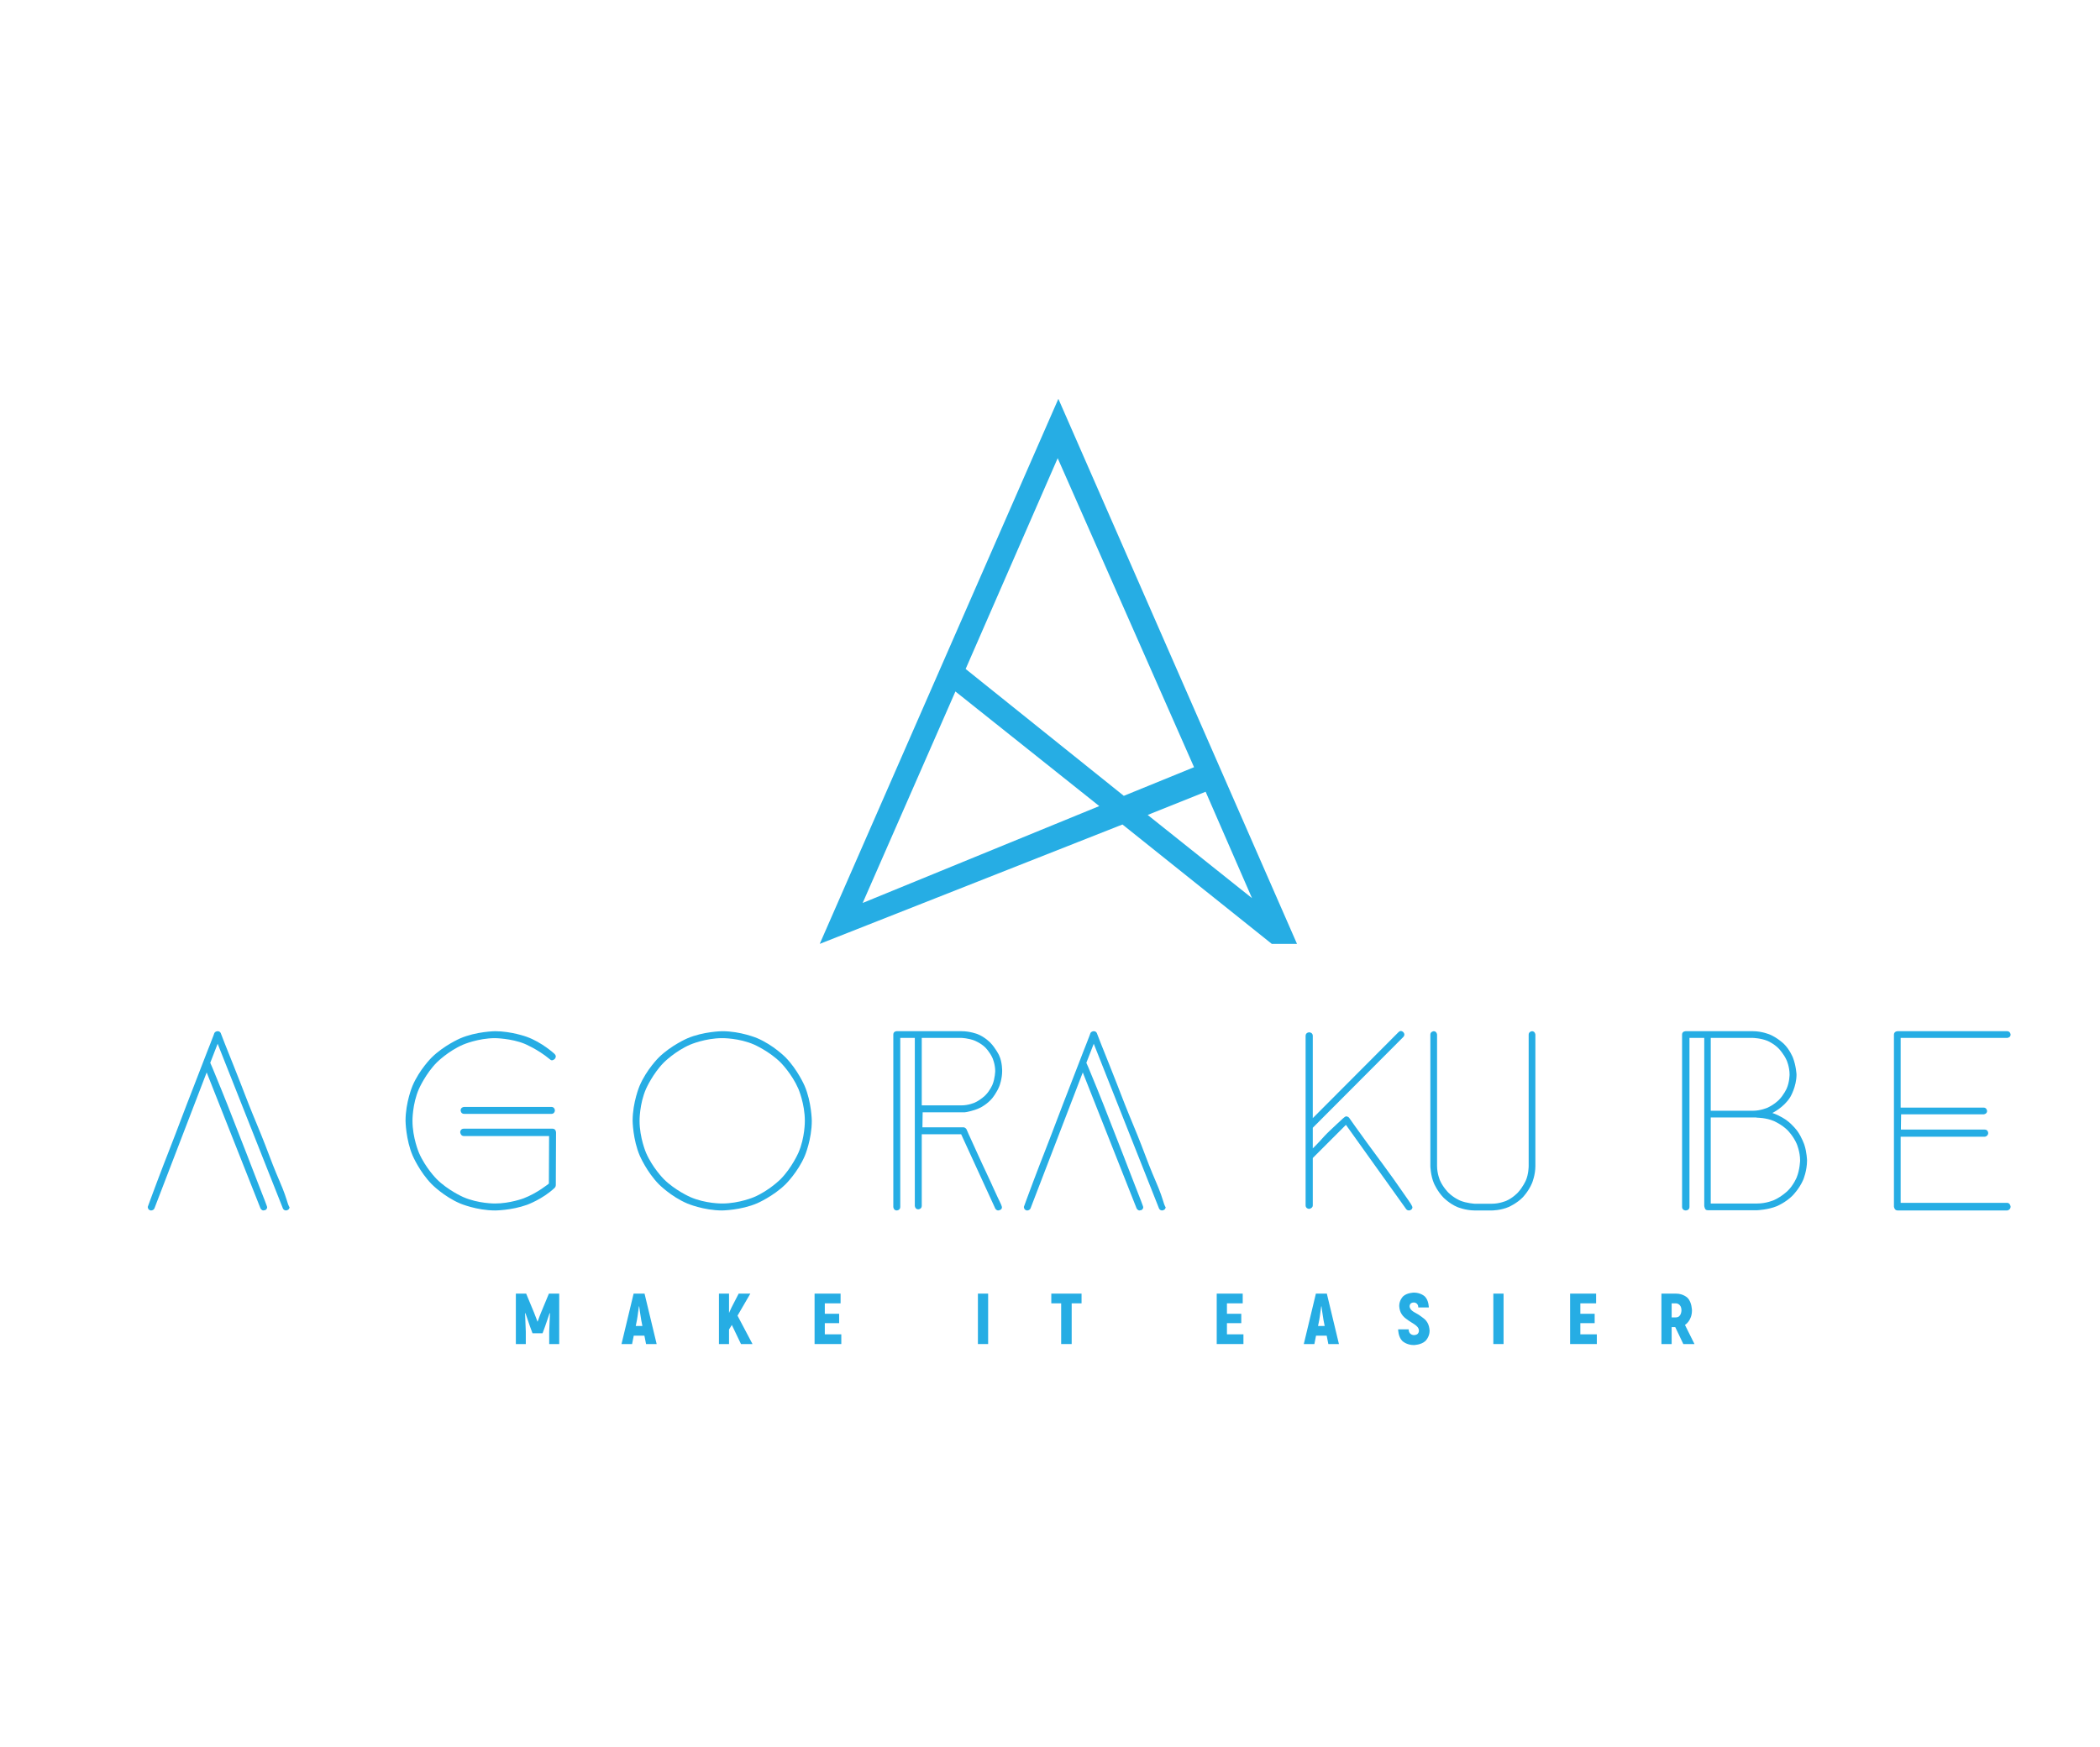
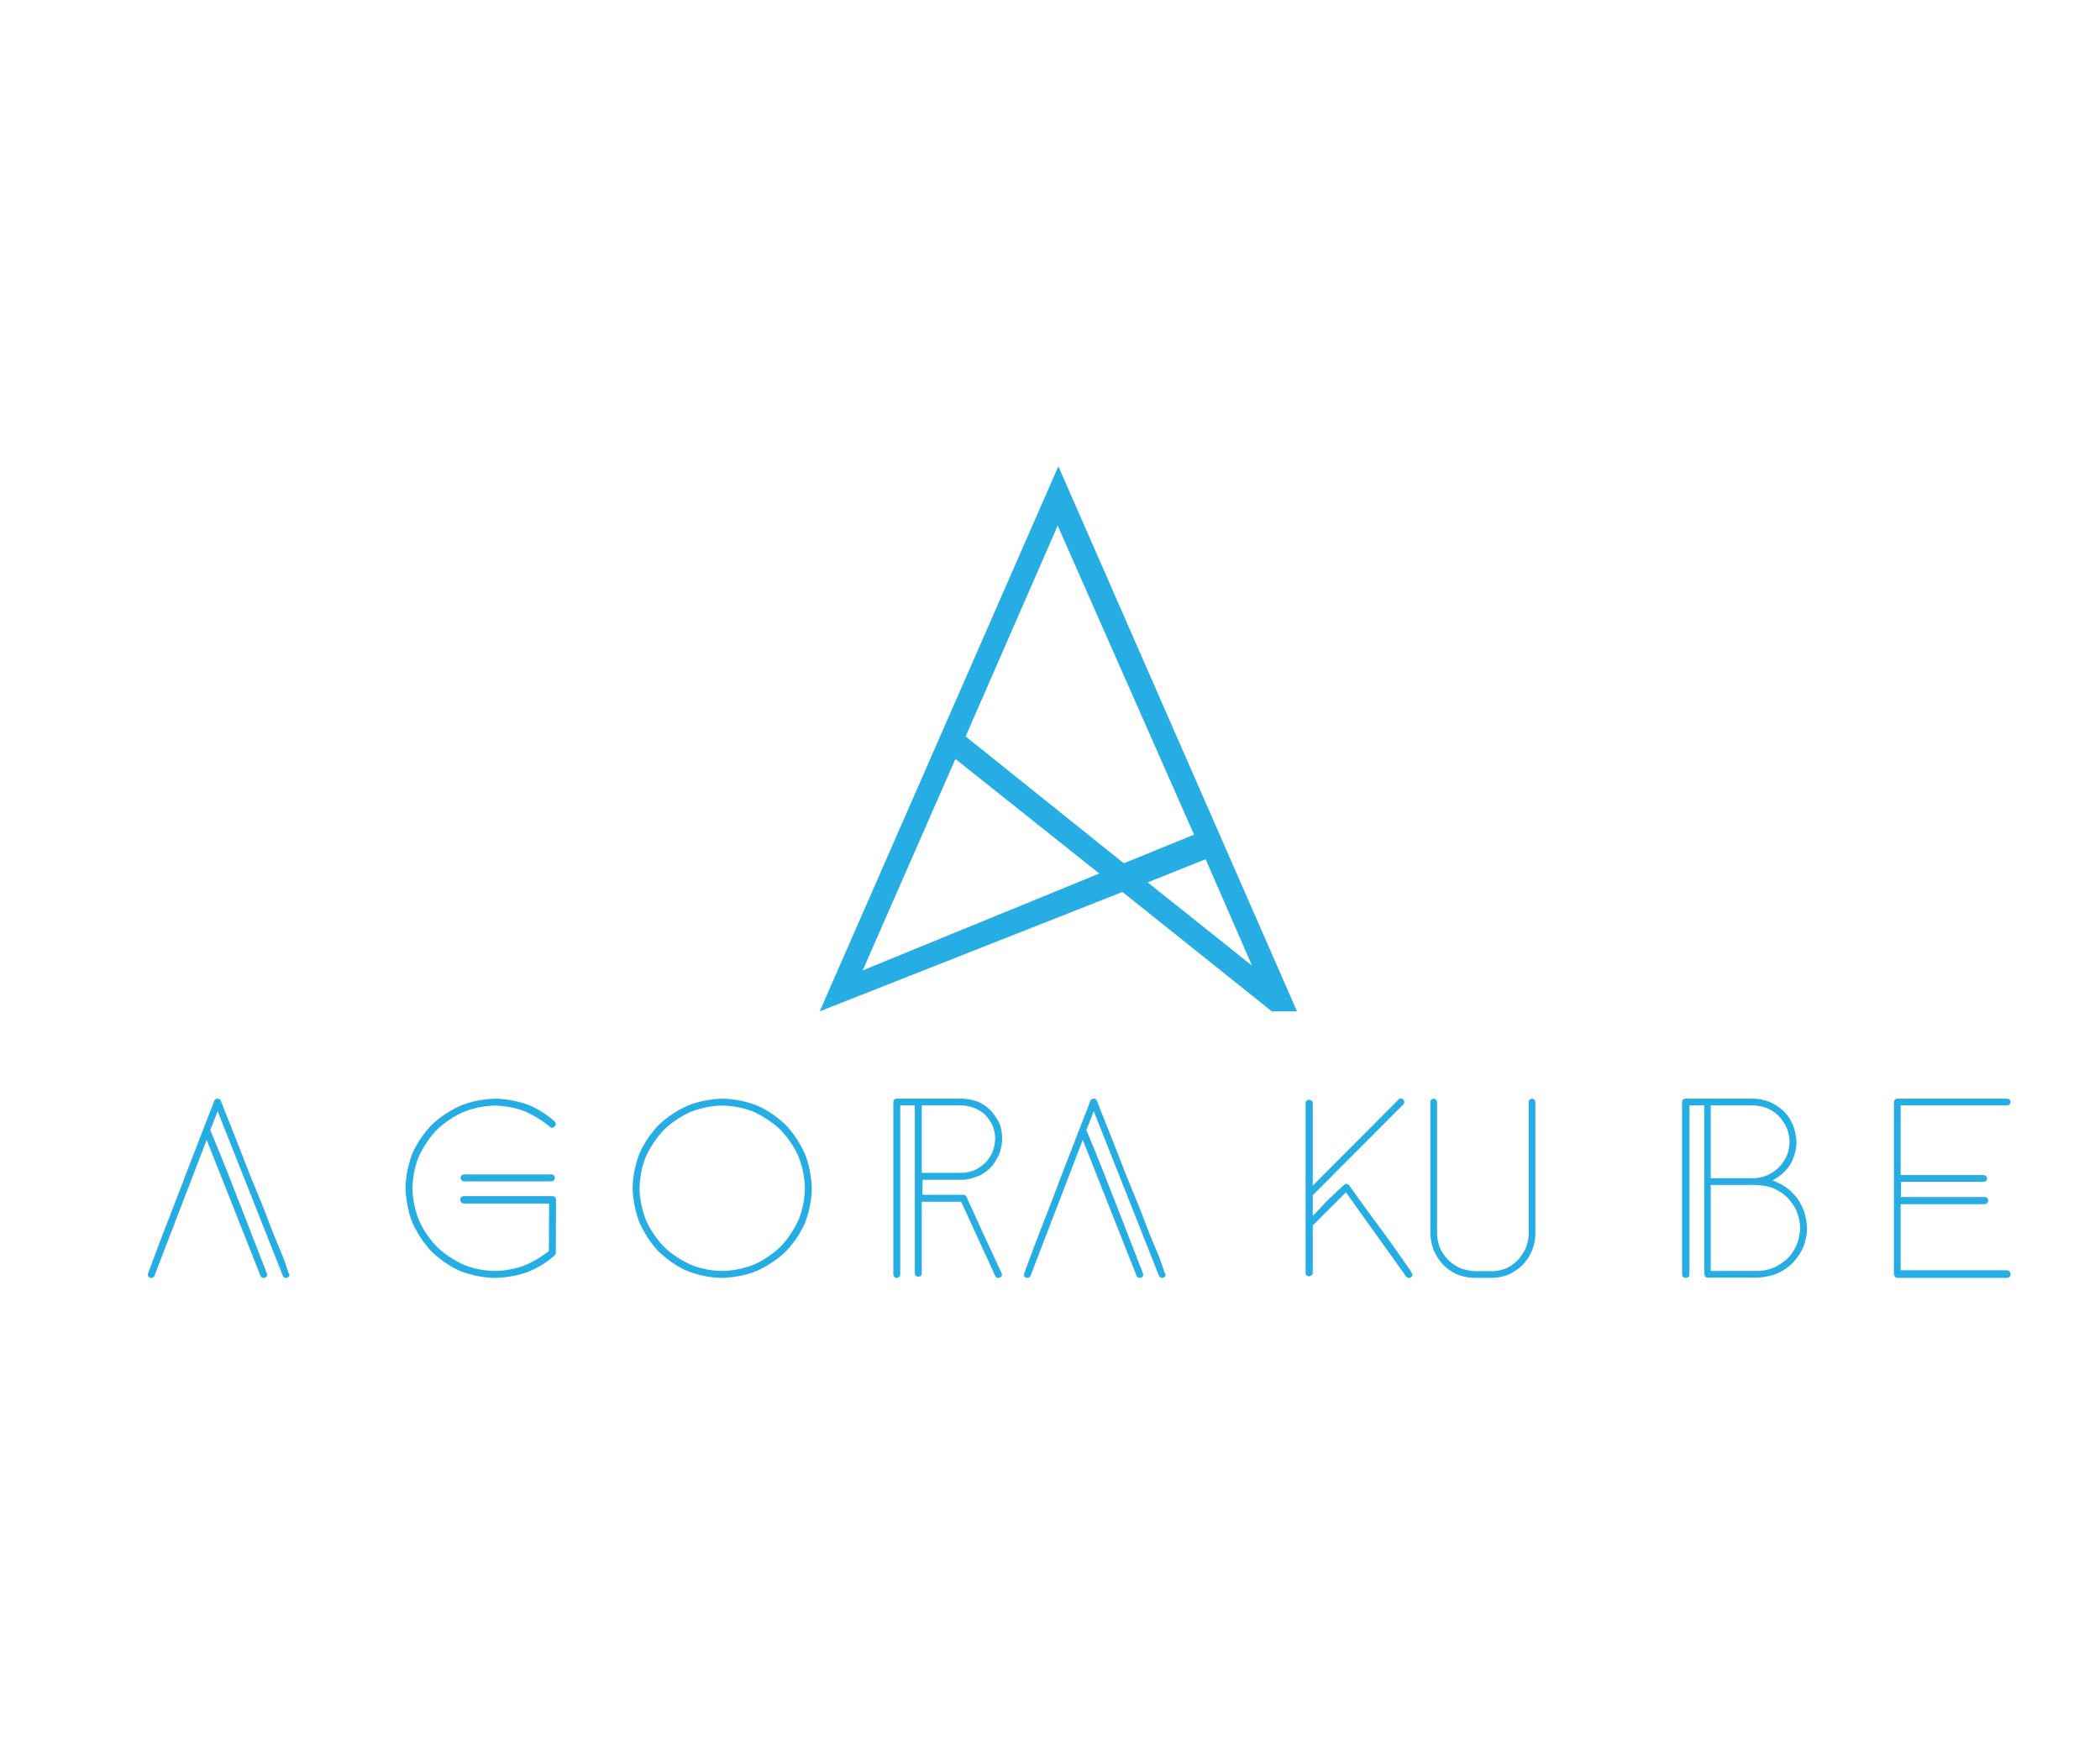
<svg xmlns="http://www.w3.org/2000/svg" width="750pt" height="624pt" viewBox="0 0 750 624" version="1.1">
  <g id="surface1">
-     <path style=" stroke:none;fill-rule:nonzero;fill:rgb(14.902%,67.842%,89.41%);fill-opacity:1;" d="M 454.207 337.137 L 400.879 294.496 L 292.762 337.137 L 377.988 142.457 L 463.215 337.137 Z M 426.445 274.031 L 377.746 163.656 L 344.871 238.945 L 401.363 284.262 Z M 308.102 322.516 L 392.598 287.918 L 341.219 246.984 Z M 409.887 291.086 L 447.145 320.809 L 430.586 282.801 Z M 409.887 291.086 " />
-     <path style=" stroke:none;fill-rule:nonzero;fill:rgb(14.902%,67.842%,89.41%);fill-opacity:1;" d="M 103.406 431.152 C 103.406 431.633 103.086 431.953 103.086 431.953 C 102.766 432.273 102.203 432.355 102.203 432.355 C 101.246 432.355 101.004 431.555 101.004 431.555 L 77.73 372.809 L 75.09 379.613 C 75.41 380.254 76.449 382.812 76.449 382.812 C 77.488 385.375 79.008 389.055 79.008 389.055 C 80.531 392.738 82.289 397.301 82.289 397.301 C 84.047 401.863 85.887 406.504 85.887 406.504 C 87.727 411.145 89.406 415.547 89.406 415.547 C 91.086 419.949 92.445 423.391 92.445 423.391 C 93.805 426.832 94.605 428.914 94.605 428.914 C 95.406 430.992 95.406 431.152 95.406 431.152 C 95.406 432.035 94.605 432.273 94.605 432.273 C 94.445 432.273 94.367 432.273 94.367 432.273 C 94.285 432.273 94.125 432.355 94.125 432.355 C 93.328 432.355 93.008 431.555 93.008 431.555 L 73.812 383.055 L 55.176 431.555 C 54.855 432.355 53.977 432.355 53.977 432.355 C 53.816 432.355 53.816 432.355 53.816 432.355 C 53.816 432.355 53.574 432.273 53.574 432.273 C 52.773 432.035 52.773 431.074 52.773 431.074 C 52.773 430.992 53.734 428.434 53.734 428.434 C 54.695 425.871 56.215 421.789 56.215 421.789 C 57.734 417.707 59.812 412.426 59.812 412.426 C 61.895 407.145 63.973 401.621 63.973 401.621 C 66.051 396.098 68.211 390.578 68.211 390.578 C 70.371 385.055 72.051 380.652 72.051 380.652 C 73.73 376.25 75.012 373.051 75.012 373.051 C 76.289 369.848 76.531 369.047 76.531 369.047 C 76.852 368.328 77.73 368.328 77.73 368.328 C 78.609 368.328 78.852 369.047 78.852 369.047 C 79.168 369.93 80.371 372.969 80.371 372.969 C 81.57 376.012 83.41 380.574 83.41 380.574 C 85.25 385.137 87.328 390.578 87.328 390.578 C 89.406 396.02 91.727 401.543 91.727 401.543 C 94.047 407.062 96.047 412.426 96.047 412.426 C 98.047 417.789 99.805 421.789 99.805 421.789 C 101.566 425.793 102.363 428.512 102.363 428.512 C 103.164 431.234 103.406 431.152 103.406 431.152 Z M 103.406 431.152 " />
-     <path style=" stroke:none;fill-rule:nonzero;fill:rgb(14.902%,67.842%,89.41%);fill-opacity:1;" d="M 198.184 396.578 C 198.184 397.059 197.863 397.461 197.863 397.461 C 197.547 397.859 196.984 397.859 196.984 397.859 L 165.793 397.859 C 164.512 397.859 164.512 396.578 164.512 396.578 C 164.512 396.02 164.91 395.699 164.91 395.699 C 165.312 395.379 165.793 395.379 165.793 395.379 L 196.984 395.379 C 197.465 395.379 197.785 395.699 197.785 395.699 C 198.105 396.02 198.184 396.578 198.184 396.578 Z M 198.504 423.309 C 198.504 423.871 198.105 424.27 198.105 424.27 C 193.785 428.352 188.188 430.352 188.188 430.352 C 182.59 432.355 176.828 432.355 176.828 432.355 C 170.191 432.355 164.352 429.871 164.352 429.871 C 158.512 427.391 154.195 422.988 154.195 422.988 C 149.875 418.59 147.395 412.824 147.395 412.824 C 144.918 407.062 144.836 400.34 144.836 400.34 C 144.836 393.699 147.316 387.855 147.316 387.855 C 149.797 382.016 154.195 377.691 154.195 377.691 C 158.594 373.371 164.352 370.891 164.352 370.891 C 170.109 368.41 176.828 368.328 176.828 368.328 C 182.59 368.328 188.105 370.328 188.105 370.328 C 193.625 372.328 198.023 376.41 198.023 376.41 C 198.504 376.891 198.504 377.293 198.504 377.293 C 198.504 377.852 198.105 378.254 198.105 378.254 C 197.707 378.652 197.145 378.734 197.145 378.734 C 196.746 378.734 196.344 378.332 196.344 378.332 C 192.027 374.73 187.309 372.809 187.309 372.809 C 182.59 370.891 176.828 370.809 176.828 370.809 C 170.75 370.809 165.391 373.129 165.391 373.129 C 160.031 375.449 156.035 379.453 156.035 379.453 C 152.035 383.453 149.637 388.895 149.637 388.895 C 147.234 394.34 147.316 400.34 147.316 400.34 C 147.316 406.422 149.637 411.785 149.637 411.785 C 151.953 417.148 155.953 421.148 155.953 421.148 C 159.953 425.152 165.391 427.551 165.391 427.551 C 170.832 429.953 176.828 429.871 176.828 429.871 C 182.109 429.871 186.988 428.031 186.988 428.031 C 191.867 426.191 196.027 422.75 196.027 422.75 L 196.105 405.781 L 165.633 405.781 C 165.07 405.781 164.754 405.383 164.754 405.383 C 164.434 404.984 164.352 404.422 164.352 404.422 C 164.352 403.941 164.672 403.543 164.672 403.543 C 164.992 403.141 165.633 403.141 165.633 403.141 L 197.305 403.141 C 198.586 403.141 198.586 404.504 198.586 404.504 Z M 198.504 423.309 " />
-     <path style=" stroke:none;fill-rule:nonzero;fill:rgb(14.902%,67.842%,89.41%);fill-opacity:1;" d="M 289.926 400.34 C 289.926 406.984 287.445 412.824 287.445 412.824 C 284.969 418.668 280.566 422.988 280.566 422.988 C 276.168 427.312 270.41 429.793 270.41 429.793 C 264.652 432.273 257.934 432.355 257.934 432.355 C 251.293 432.355 245.457 429.871 245.457 429.871 C 239.617 427.391 235.297 422.988 235.297 422.988 C 230.977 418.59 228.5 412.824 228.5 412.824 C 226.02 407.062 225.938 400.34 225.938 400.34 C 225.938 393.699 228.418 387.855 228.418 387.855 C 230.898 382.016 235.297 377.691 235.297 377.691 C 239.695 373.371 245.457 370.891 245.457 370.891 C 251.215 368.41 257.934 368.328 257.934 368.328 C 264.57 368.328 270.41 370.809 270.41 370.809 C 276.25 373.289 280.566 377.691 280.566 377.691 C 284.887 382.094 287.367 387.855 287.367 387.855 C 289.848 393.617 289.926 400.34 289.926 400.34 Z M 287.445 400.34 C 287.445 394.258 285.129 388.895 285.129 388.895 C 282.809 383.535 278.809 379.531 278.809 379.531 C 274.809 375.531 269.371 373.129 269.371 373.129 C 263.93 370.73 257.934 370.809 257.934 370.809 C 251.855 370.809 246.496 373.129 246.496 373.129 C 241.137 375.449 237.137 379.453 237.137 379.453 C 233.137 383.453 230.738 388.895 230.738 388.895 C 228.34 394.34 228.418 400.34 228.418 400.34 C 228.418 406.422 230.738 411.785 230.738 411.785 C 233.059 417.148 237.059 421.148 237.059 421.148 C 241.055 425.152 246.496 427.551 246.496 427.551 C 251.934 429.953 257.934 429.871 257.934 429.871 C 264.012 429.871 269.371 427.551 269.371 427.551 C 274.73 425.23 278.727 421.23 278.727 421.23 C 282.727 417.227 285.129 411.785 285.129 411.785 C 287.527 406.344 287.445 400.34 287.445 400.34 Z M 287.445 400.34 " />
-     <path style=" stroke:none;fill-rule:nonzero;fill:rgb(14.902%,67.842%,89.41%);fill-opacity:1;" d="M 357.91 382.574 C 357.91 385.375 356.953 387.855 356.953 387.855 C 355.992 390.336 354.312 392.336 354.312 392.336 C 352.633 394.34 350.312 395.539 350.312 395.539 C 347.996 396.738 345.113 397.219 345.113 397.219 C 344.715 397.301 344.316 397.301 344.316 397.301 C 343.914 397.301 343.434 397.301 343.434 397.301 L 329.52 397.301 L 329.438 402.66 L 344.074 402.66 C 344.793 402.66 345.195 403.383 345.195 403.383 C 345.434 404.023 346.473 406.262 346.473 406.262 C 347.516 408.504 348.875 411.547 348.875 411.547 C 350.234 414.586 351.832 417.949 351.832 417.949 C 353.434 421.309 354.711 424.191 354.711 424.191 C 355.992 427.07 356.953 428.992 356.953 428.992 C 357.91 430.914 357.832 431.234 357.832 431.234 C 357.832 431.793 357.434 432.035 357.434 432.035 C 357.031 432.273 356.551 432.355 356.551 432.355 C 355.754 432.355 355.434 431.633 355.434 431.633 L 343.273 405.145 L 329.199 405.145 L 329.199 430.754 C 329.199 431.312 328.797 431.633 328.797 431.633 C 328.398 431.953 327.918 431.953 327.918 431.953 C 327.438 431.953 327.117 431.633 327.117 431.633 C 326.797 431.312 326.719 430.754 326.719 430.754 L 326.719 370.73 L 321.52 370.73 L 321.52 431.152 C 321.52 431.715 321.121 432.035 321.121 432.035 C 320.719 432.355 320.238 432.355 320.238 432.355 C 319.762 432.355 319.441 432.035 319.441 432.035 C 319.121 431.715 319.039 431.152 319.039 431.152 L 319.039 369.527 C 319.039 368.328 320.238 368.328 320.238 368.328 L 343.434 368.328 C 346.473 368.328 349.113 369.367 349.113 369.367 C 351.754 370.41 353.672 372.41 353.672 372.41 C 355.594 374.41 356.793 376.891 356.793 376.891 C 357.992 379.371 357.91 382.574 357.91 382.574 Z M 355.434 382.574 C 355.434 380.094 354.473 377.934 354.473 377.934 C 353.512 375.77 351.914 374.172 351.914 374.172 C 350.312 372.57 348.074 371.691 348.074 371.691 C 345.836 370.809 343.434 370.73 343.434 370.73 L 329.199 370.73 L 329.199 394.82 L 343.434 394.82 C 345.914 394.82 348.074 393.859 348.074 393.859 C 350.234 392.898 351.914 391.219 351.914 391.219 C 353.594 389.535 354.473 387.375 354.473 387.375 C 355.352 385.215 355.434 382.574 355.434 382.574 Z M 355.434 382.574 " />
-     <path style=" stroke:none;fill-rule:nonzero;fill:rgb(14.902%,67.842%,89.41%);fill-opacity:1;" d="M 416.301 431.152 C 416.301 431.633 415.98 431.953 415.98 431.953 C 415.66 432.273 415.102 432.355 415.102 432.355 C 414.141 432.355 413.902 431.555 413.902 431.555 L 390.625 372.809 L 387.984 379.613 C 388.305 380.254 389.344 382.812 389.344 382.812 C 390.387 385.375 391.906 389.055 391.906 389.055 C 393.426 392.738 395.184 397.301 395.184 397.301 C 396.945 401.863 398.785 406.504 398.785 406.504 C 400.625 411.145 402.305 415.547 402.305 415.547 C 403.984 419.949 405.344 423.391 405.344 423.391 C 406.703 426.832 407.5 428.914 407.5 428.914 C 408.301 430.992 408.301 431.152 408.301 431.152 C 408.301 432.035 407.5 432.273 407.5 432.273 C 407.344 432.273 407.262 432.273 407.262 432.273 C 407.184 432.273 407.023 432.355 407.023 432.355 C 406.223 432.355 405.902 431.555 405.902 431.555 L 386.707 383.055 L 368.07 431.555 C 367.75 432.355 366.871 432.355 366.871 432.355 C 366.711 432.355 366.711 432.355 366.711 432.355 C 366.711 432.355 366.469 432.273 366.469 432.273 C 365.672 432.035 365.672 431.074 365.672 431.074 C 365.672 430.992 366.629 428.434 366.629 428.434 C 367.59 425.871 369.109 421.789 369.109 421.789 C 370.629 417.707 372.711 412.426 372.711 412.426 C 374.789 407.145 376.867 401.621 376.867 401.621 C 378.949 396.098 381.105 390.578 381.105 390.578 C 383.266 385.055 384.945 380.652 384.945 380.652 C 386.625 376.25 387.906 373.051 387.906 373.051 C 389.188 369.848 389.426 369.047 389.426 369.047 C 389.746 368.328 390.625 368.328 390.625 368.328 C 391.504 368.328 391.746 369.047 391.746 369.047 C 392.066 369.93 393.266 372.969 393.266 372.969 C 394.465 376.012 396.305 380.574 396.305 380.574 C 398.145 385.137 400.223 390.578 400.223 390.578 C 402.305 396.02 404.621 401.543 404.621 401.543 C 406.941 407.062 408.941 412.426 408.941 412.426 C 410.941 417.789 412.699 421.789 412.699 421.789 C 414.461 425.793 415.262 428.512 415.262 428.512 C 416.059 431.234 416.301 431.152 416.301 431.152 Z M 416.301 431.152 " />
-     <path style=" stroke:none;fill-rule:nonzero;fill:rgb(14.902%,67.842%,89.41%);fill-opacity:1;" d="M 504.441 431.234 C 504.441 431.715 504.043 432.035 504.043 432.035 C 503.641 432.355 503.164 432.355 503.164 432.355 C 502.523 432.355 502.203 431.875 502.203 431.875 L 480.688 401.781 L 468.848 413.625 L 468.848 430.594 C 468.848 431.074 468.449 431.395 468.449 431.395 C 468.051 431.715 467.57 431.793 467.57 431.793 C 467.09 431.793 466.691 431.473 466.691 431.473 C 466.289 431.152 466.289 430.594 466.289 430.594 L 466.289 369.93 C 466.289 369.367 466.691 369.047 466.691 369.047 C 467.09 368.727 467.57 368.727 467.57 368.727 C 468.051 368.727 468.449 369.047 468.449 369.047 C 468.848 369.367 468.848 369.93 468.848 369.93 L 468.848 399.379 L 499.484 368.648 C 499.883 368.25 500.281 368.25 500.281 368.25 C 500.762 368.25 501.164 368.648 501.164 368.648 C 501.562 369.047 501.562 369.527 501.562 369.527 C 501.562 370.008 501.164 370.41 501.164 370.41 L 468.848 402.82 L 468.848 410.184 C 469.168 409.863 470.129 408.906 470.129 408.906 C 471.09 407.945 472.289 406.582 472.289 406.582 C 473.488 405.223 474.848 403.941 474.848 403.941 C 476.207 402.66 477.488 401.461 477.488 401.461 C 478.766 400.262 479.566 399.539 479.566 399.539 C 480.367 398.82 480.688 398.742 480.688 398.742 C 481.406 398.742 481.805 399.219 481.805 399.219 C 482.285 399.941 484.125 402.5 484.125 402.5 C 485.965 405.062 488.523 408.586 488.523 408.586 C 491.086 412.105 493.883 415.867 493.883 415.867 C 496.684 419.629 499.004 422.988 499.004 422.988 C 501.324 426.352 502.922 428.594 502.922 428.594 C 504.523 430.832 504.441 431.234 504.441 431.234 Z M 504.441 431.234 " />
-     <path style=" stroke:none;fill-rule:nonzero;fill:rgb(14.902%,67.842%,89.41%);fill-opacity:1;" d="M 548.352 416.508 C 548.352 419.707 547.152 422.59 547.152 422.59 C 545.953 425.473 543.875 427.633 543.875 427.633 C 541.793 429.793 538.914 431.074 538.914 431.074 C 536.035 432.355 532.836 432.355 532.836 432.355 L 526.676 432.355 C 523.398 432.355 520.52 431.152 520.52 431.152 C 517.641 429.953 515.48 427.711 515.48 427.711 C 513.32 425.473 512.121 422.668 512.121 422.668 C 510.922 419.867 510.84 416.508 510.84 416.508 L 510.84 369.527 C 510.84 369.047 511.16 368.727 511.16 368.727 C 511.48 368.41 512.039 368.328 512.039 368.328 C 512.52 368.328 512.84 368.648 512.84 368.648 C 513.16 368.969 513.238 369.527 513.238 369.527 L 513.238 416.508 C 513.238 419.227 514.281 421.629 514.281 421.629 C 515.32 424.031 517.238 425.949 517.238 425.949 C 519.16 427.871 521.477 428.832 521.477 428.832 C 523.797 429.793 526.676 429.953 526.676 429.953 L 532.836 429.953 C 535.555 429.953 537.953 428.914 537.953 428.914 C 540.355 427.871 542.113 425.949 542.113 425.949 C 543.875 424.031 544.914 421.711 544.914 421.711 C 545.953 419.387 545.953 416.508 545.953 416.508 L 545.953 369.527 C 545.953 369.047 546.273 368.727 546.273 368.727 C 546.594 368.41 547.152 368.328 547.152 368.328 C 547.633 368.328 547.953 368.648 547.953 368.648 C 548.273 368.969 548.352 369.527 548.352 369.527 Z M 548.352 416.508 " />
-     <path style=" stroke:none;fill-rule:nonzero;fill:rgb(14.902%,67.842%,89.41%);fill-opacity:1;" d="M 645.371 414.508 C 645.371 418.188 644.012 421.391 644.012 421.391 C 642.652 424.59 640.176 427.07 640.176 427.07 C 637.695 429.551 634.574 430.832 634.574 430.832 C 631.457 432.113 627.617 432.273 627.617 432.273 L 609.859 432.273 C 609.219 432.273 608.98 431.793 608.98 431.793 C 608.742 431.312 608.66 430.754 608.66 430.754 L 608.66 370.73 L 603.383 370.73 L 603.383 431.152 C 603.383 431.715 602.98 432.035 602.98 432.035 C 602.582 432.355 602.023 432.355 602.023 432.355 C 601.543 432.355 601.141 432.035 601.141 432.035 C 600.742 431.715 600.742 431.152 600.742 431.152 L 600.742 369.527 C 600.742 368.328 602.023 368.328 602.023 368.328 L 626.098 368.328 C 629.297 368.328 632.094 369.527 632.094 369.527 C 634.895 370.73 637.055 372.809 637.055 372.809 C 639.215 374.891 640.332 377.773 640.332 377.773 C 641.453 380.652 641.613 383.773 641.613 383.773 C 641.613 388.176 639.375 391.859 639.375 391.859 C 637.133 395.539 632.977 397.539 632.977 397.539 C 635.695 398.422 638.016 400.102 638.016 400.102 C 640.332 401.781 641.934 404.023 641.934 404.023 C 643.531 406.262 644.414 408.906 644.414 408.906 C 645.293 411.547 645.371 414.508 645.371 414.508 Z M 639.133 383.773 C 639.133 381.055 638.094 378.734 638.094 378.734 C 637.055 376.41 635.293 374.57 635.293 374.57 C 633.535 372.73 631.215 371.77 631.215 371.77 C 628.895 370.809 626.098 370.73 626.098 370.73 L 610.98 370.73 L 610.98 396.738 L 626.098 396.738 C 628.734 396.738 631.137 395.699 631.137 395.699 C 633.535 394.66 635.293 392.898 635.293 392.898 C 637.055 391.137 638.094 388.816 638.094 388.816 C 639.133 386.496 639.133 383.773 639.133 383.773 Z M 642.895 414.508 C 642.895 411.387 641.695 408.586 641.695 408.586 C 640.492 405.781 638.414 403.703 638.414 403.703 C 636.336 401.621 633.535 400.422 633.535 400.422 C 630.734 399.219 627.617 399.219 627.617 399.219 C 627.297 399.219 627.215 399.141 627.215 399.141 L 610.98 399.141 L 610.98 429.871 L 627.617 429.871 C 630.816 429.871 633.535 428.672 633.535 428.672 C 636.254 427.473 638.414 425.391 638.414 425.391 C 640.574 423.309 641.695 420.508 641.695 420.508 C 642.812 417.707 642.895 414.508 642.895 414.508 Z M 642.895 414.508 " />
-     <path style=" stroke:none;fill-rule:nonzero;fill:rgb(14.902%,67.842%,89.41%);fill-opacity:1;" d="M 718.078 430.992 C 718.078 431.473 717.758 431.875 717.758 431.875 C 717.438 432.273 716.879 432.355 716.879 432.355 L 677.688 432.355 C 677.125 432.355 676.805 431.953 676.805 431.953 C 676.488 431.555 676.406 430.992 676.406 430.992 L 676.406 369.527 C 676.406 368.969 676.805 368.648 676.805 368.648 C 677.207 368.328 677.688 368.328 677.688 368.328 L 716.879 368.328 C 717.359 368.328 717.68 368.648 717.68 368.648 C 717.996 368.969 718.078 369.527 718.078 369.527 C 718.078 370.008 717.758 370.328 717.758 370.328 C 717.438 370.648 716.879 370.73 716.879 370.73 L 678.805 370.73 L 678.805 395.617 L 708.48 395.617 C 708.961 395.617 709.281 395.938 709.281 395.938 C 709.598 396.258 709.68 396.82 709.68 396.82 C 709.68 397.301 709.359 397.621 709.359 397.621 C 709.039 397.941 708.48 398.02 708.48 398.02 L 678.965 398.02 L 678.887 403.461 L 708.801 403.461 C 710.078 403.461 710.078 404.742 710.078 404.742 C 710.078 405.223 709.68 405.625 709.68 405.625 C 709.281 406.023 708.801 406.023 708.801 406.023 L 678.805 406.023 L 678.805 429.633 L 716.879 429.633 C 717.359 429.633 717.68 430.031 717.68 430.031 C 717.996 430.434 718.078 430.992 718.078 430.992 Z M 718.078 430.992 " />
-     <path style=" stroke:none;fill-rule:nonzero;fill:rgb(14.902%,67.842%,89.41%);fill-opacity:1;" d="M 196.039 462.059 L 199.719 462.059 L 199.719 480.07 L 196.145 480.07 L 196.145 475.645 C 196.195 474.539 196.273 472.352 196.273 472.352 C 196.348 470.164 196.426 469.082 196.426 469.082 L 196.297 469.031 L 194.676 473.766 L 193.777 476.211 L 190.176 476.211 L 189.277 473.766 L 187.656 469.031 L 187.527 469.082 C 187.578 470.164 187.656 472.352 187.656 472.352 C 187.734 474.539 187.785 475.645 187.785 475.645 L 187.785 480.07 L 184.234 480.07 L 184.234 462.059 L 187.914 462.059 L 190.742 468.875 C 191.695 471.246 191.926 472.016 191.926 472.016 L 192.027 472.016 C 192.258 471.246 193.211 468.875 193.211 468.875 Z M 196.039 462.059 " />
-     <path style=" stroke:none;fill-rule:nonzero;fill:rgb(14.902%,67.842%,89.41%);fill-opacity:1;" d="M 230.738 480.07 L 230.145 477.086 L 226.34 477.086 L 225.746 480.07 L 221.965 480.07 L 226.289 462.059 L 230.195 462.059 L 234.52 480.07 Z M 227.059 473.613 L 229.426 473.613 L 229.016 471.555 C 228.652 469.57 228.293 466.613 228.293 466.613 L 228.191 466.613 C 227.754 470.086 227.469 471.555 227.469 471.555 Z M 227.059 473.613 " />
-     <path style=" stroke:none;fill-rule:nonzero;fill:rgb(14.902%,67.842%,89.41%);fill-opacity:1;" d="M 264.637 480.07 L 261.371 473.25 L 260.367 474.875 L 260.367 480.07 L 256.766 480.07 L 256.766 462.059 L 260.367 462.059 L 260.367 468.953 L 261.293 466.945 L 263.812 462.059 L 267.98 462.059 L 263.402 469.934 L 268.75 480.07 Z M 264.637 480.07 " />
-     <path style=" stroke:none;fill-rule:nonzero;fill:rgb(14.902%,67.842%,89.41%);fill-opacity:1;" d="M 294.574 476.598 L 300.465 476.598 L 300.465 480.07 L 290.922 480.07 L 290.922 462.059 L 300.207 462.059 L 300.207 465.531 L 294.574 465.531 L 294.574 469.262 L 299.691 469.262 L 299.691 472.609 L 294.574 472.609 Z M 294.574 476.598 " />
-     <path style=" stroke:none;fill-rule:nonzero;fill:rgb(14.902%,67.842%,89.41%);fill-opacity:1;" d="M 349.254 462.059 L 352.906 462.059 L 352.906 480.07 L 349.254 480.07 Z M 349.254 462.059 " />
-     <path style=" stroke:none;fill-rule:nonzero;fill:rgb(14.902%,67.842%,89.41%);fill-opacity:1;" d="M 386.266 462.059 L 386.266 465.531 L 382.742 465.531 L 382.742 480.07 L 378.988 480.07 L 378.988 465.531 L 375.465 465.531 L 375.465 462.059 Z M 386.266 462.059 " />
-     <path style=" stroke:none;fill-rule:nonzero;fill:rgb(14.902%,67.842%,89.41%);fill-opacity:1;" d="M 438.195 476.598 L 444.086 476.598 L 444.086 480.07 L 434.543 480.07 L 434.543 462.059 L 443.828 462.059 L 443.828 465.531 L 438.195 465.531 L 438.195 469.262 L 443.312 469.262 L 443.312 472.609 L 438.195 472.609 Z M 438.195 476.598 " />
-     <path style=" stroke:none;fill-rule:nonzero;fill:rgb(14.902%,67.842%,89.41%);fill-opacity:1;" d="M 474.41 480.07 L 473.82 477.086 L 470.012 477.086 L 469.422 480.07 L 465.641 480.07 L 469.961 462.059 L 473.871 462.059 L 478.191 480.07 Z M 470.73 473.613 L 473.098 473.613 L 472.688 471.555 C 472.328 469.57 471.965 466.613 471.965 466.613 L 471.863 466.613 C 471.426 470.086 471.145 471.555 471.145 471.555 Z M 470.73 473.613 " />
-     <path style=" stroke:none;fill-rule:nonzero;fill:rgb(14.902%,67.842%,89.41%);fill-opacity:1;" d="M 504.914 480.434 C 502.316 480.434 500.824 478.965 500.824 478.965 C 499.332 477.5 499.332 474.82 499.332 474.82 L 503.09 474.82 C 503.09 476.879 504.965 476.879 504.965 476.879 C 505.84 476.879 506.305 476.441 506.305 476.441 C 506.766 476.004 506.766 475.285 506.766 475.285 C 506.766 474.562 506.25 473.973 506.25 473.973 C 505.738 473.379 504.941 472.891 504.941 472.891 C 504.145 472.402 503.242 471.812 503.242 471.812 C 502.344 471.219 501.543 470.523 501.543 470.523 C 500.746 469.828 500.258 468.801 500.258 468.801 C 499.77 467.77 499.719 466.457 499.719 466.457 C 499.719 464.348 501.109 463.035 501.109 463.035 C 502.496 461.723 504.965 461.695 504.965 461.695 C 507.461 461.695 508.875 463.086 508.875 463.086 C 510.289 464.477 510.289 467 510.289 467 L 506.535 467 C 506.535 465.223 504.941 465.223 504.941 465.223 C 504.219 465.223 503.836 465.582 503.836 465.582 C 503.449 465.941 503.422 466.562 503.422 466.562 C 503.422 467.203 503.938 467.797 503.938 467.797 C 504.453 468.387 505.273 468.801 505.273 468.801 C 506.098 469.211 506.996 469.828 506.996 469.828 C 507.898 470.445 508.723 471.117 508.723 471.117 C 509.543 471.785 510.031 472.867 510.031 472.867 C 510.52 473.945 510.574 475.312 510.574 475.312 C 510.574 477.574 509.055 478.992 509.055 478.992 C 507.539 480.406 504.914 480.434 504.914 480.434 Z M 504.914 480.434 " />
-     <path style=" stroke:none;fill-rule:nonzero;fill:rgb(14.902%,67.842%,89.41%);fill-opacity:1;" d="M 533.336 462.059 L 536.988 462.059 L 536.988 480.07 L 533.336 480.07 Z M 533.336 462.059 " />
-     <path style=" stroke:none;fill-rule:nonzero;fill:rgb(14.902%,67.842%,89.41%);fill-opacity:1;" d="M 564.406 476.598 L 570.297 476.598 L 570.297 480.07 L 560.754 480.07 L 560.754 462.059 L 570.039 462.059 L 570.039 465.531 L 564.406 465.531 L 564.406 469.262 L 569.523 469.262 L 569.523 472.609 L 564.406 472.609 Z M 564.406 476.598 " />
-     <path style=" stroke:none;fill-rule:nonzero;fill:rgb(14.902%,67.842%,89.41%);fill-opacity:1;" d="M 601.184 480.07 L 598.305 474.023 L 597.02 474.023 L 597.02 480.07 L 593.367 480.07 L 593.367 462.059 L 598.586 462.059 C 601.262 462.059 602.754 463.625 602.754 463.625 C 604.246 465.195 604.27 468.055 604.27 468.055 C 604.27 471.758 601.777 473.25 601.777 473.25 L 605.172 480.07 Z M 597.02 465.531 L 597.02 470.551 L 598.535 470.551 C 600.516 470.551 600.516 468.055 600.516 468.055 C 600.516 465.531 598.535 465.531 598.535 465.531 Z M 597.02 465.531 " />
+     <path style=" stroke:none;fill-rule:nonzero;fill:rgb(14.902%,67.842%,89.41%);fill-opacity:1;" d="M 454.207 361.23 L 400.879 318.59 L 292.762 361.23 L 377.988 166.551 L 463.215 361.23 Z M 426.445 298.125 L 377.746 187.75 L 344.871 263.039 L 401.363 308.355 Z M 308.102 346.609 L 392.598 312.012 L 341.219 271.078 Z M 409.887 315.18 L 447.145 344.902 L 430.586 306.895 Z M 409.887 315.18 " />
+     <path style=" stroke:none;fill-rule:nonzero;fill:rgb(14.902%,67.842%,89.41%);fill-opacity:1;" d="M 103.406 455.246 C 103.406 455.727 103.086 456.047 103.086 456.047 C 102.766 456.367 102.203 456.449 102.203 456.449 C 101.246 456.449 101.004 455.648 101.004 455.648 L 77.73 396.902 L 75.09 403.707 C 75.41 404.348 76.449 406.906 76.449 406.906 C 77.488 409.469 79.008 413.148 79.008 413.148 C 80.531 416.832 82.289 421.395 82.289 421.395 C 84.047 425.957 85.887 430.598 85.887 430.598 C 87.727 435.238 89.406 439.641 89.406 439.641 C 91.086 444.043 92.445 447.484 92.445 447.484 C 93.805 450.926 94.605 453.008 94.605 453.008 C 95.406 455.086 95.406 455.246 95.406 455.246 C 95.406 456.129 94.605 456.367 94.605 456.367 C 94.445 456.367 94.367 456.367 94.367 456.367 C 94.285 456.367 94.125 456.449 94.125 456.449 C 93.328 456.449 93.008 455.648 93.008 455.648 L 73.812 407.148 L 55.176 455.648 C 54.855 456.449 53.977 456.449 53.977 456.449 C 53.816 456.449 53.816 456.449 53.816 456.449 C 53.816 456.449 53.574 456.367 53.574 456.367 C 52.773 456.129 52.773 455.168 52.773 455.168 C 52.773 455.086 53.734 452.527 53.734 452.527 C 54.695 449.965 56.215 445.883 56.215 445.883 C 57.734 441.801 59.812 436.52 59.812 436.52 C 61.895 431.238 63.973 425.715 63.973 425.715 C 66.051 420.191 68.211 414.672 68.211 414.672 C 70.371 409.148 72.051 404.746 72.051 404.746 C 73.73 400.344 75.012 397.145 75.012 397.145 C 76.289 393.941 76.531 393.141 76.531 393.141 C 76.852 392.422 77.73 392.422 77.73 392.422 C 78.609 392.422 78.852 393.141 78.852 393.141 C 79.168 394.023 80.371 397.062 80.371 397.062 C 81.57 400.105 83.41 404.668 83.41 404.668 C 85.25 409.23 87.328 414.672 87.328 414.672 C 89.406 420.113 91.727 425.637 91.727 425.637 C 94.047 431.156 96.047 436.52 96.047 436.52 C 98.047 441.883 99.805 445.883 99.805 445.883 C 101.566 449.883 102.363 452.605 102.363 452.605 C 103.164 455.328 103.406 455.246 103.406 455.246 Z M 103.406 455.246 " />
+     <path style=" stroke:none;fill-rule:nonzero;fill:rgb(14.902%,67.842%,89.41%);fill-opacity:1;" d="M 198.184 420.672 C 198.184 421.152 197.863 421.555 197.863 421.555 C 197.547 421.953 196.984 421.953 196.984 421.953 L 165.793 421.953 C 164.512 421.953 164.512 420.672 164.512 420.672 C 164.512 420.113 164.91 419.793 164.91 419.793 C 165.312 419.473 165.793 419.473 165.793 419.473 L 196.984 419.473 C 197.465 419.473 197.785 419.793 197.785 419.793 C 198.105 420.113 198.184 420.672 198.184 420.672 Z M 198.504 447.402 C 198.504 447.965 198.105 448.363 198.105 448.363 C 193.785 452.445 188.188 454.445 188.188 454.445 C 182.59 456.449 176.828 456.449 176.828 456.449 C 170.191 456.449 164.352 453.965 164.352 453.965 C 158.512 451.484 154.195 447.082 154.195 447.082 C 149.875 442.684 147.395 436.918 147.395 436.918 C 144.918 431.156 144.836 424.434 144.836 424.434 C 144.836 417.793 147.316 411.949 147.316 411.949 C 149.797 406.109 154.195 401.785 154.195 401.785 C 158.594 397.465 164.352 394.984 164.352 394.984 C 170.109 392.504 176.828 392.422 176.828 392.422 C 182.59 392.422 188.105 394.422 188.105 394.422 C 193.625 396.422 198.023 400.504 198.023 400.504 C 198.504 400.984 198.504 401.387 198.504 401.387 C 198.504 401.945 198.105 402.348 198.105 402.348 C 197.707 402.746 197.145 402.824 197.145 402.824 C 196.746 402.824 196.344 402.426 196.344 402.426 C 192.027 398.824 187.309 396.902 187.309 396.902 C 182.59 394.984 176.828 394.902 176.828 394.902 C 170.75 394.902 165.391 397.223 165.391 397.223 C 160.031 399.543 156.035 403.547 156.035 403.547 C 152.035 407.547 149.637 412.988 149.637 412.988 C 147.234 418.434 147.316 424.434 147.316 424.434 C 147.316 430.516 149.637 435.879 149.637 435.879 C 151.953 441.242 155.953 445.242 155.953 445.242 C 159.953 449.246 165.391 451.645 165.391 451.645 C 170.832 454.047 176.828 453.965 176.828 453.965 C 182.109 453.965 186.988 452.125 186.988 452.125 C 191.867 450.285 196.027 446.844 196.027 446.844 L 196.105 429.875 L 165.633 429.875 C 165.07 429.875 164.754 429.477 164.754 429.477 C 164.434 429.078 164.352 428.516 164.352 428.516 C 164.352 428.035 164.672 427.637 164.672 427.637 C 164.992 427.234 165.633 427.234 165.633 427.234 L 197.305 427.234 C 198.586 427.234 198.586 428.598 198.586 428.598 Z M 198.504 447.402 " />
+     <path style=" stroke:none;fill-rule:nonzero;fill:rgb(14.902%,67.842%,89.41%);fill-opacity:1;" d="M 289.926 424.434 C 289.926 431.078 287.445 436.918 287.445 436.918 C 284.969 442.762 280.566 447.082 280.566 447.082 C 276.168 451.406 270.41 453.887 270.41 453.887 C 264.652 456.367 257.934 456.449 257.934 456.449 C 251.293 456.449 245.457 453.965 245.457 453.965 C 239.617 451.484 235.297 447.082 235.297 447.082 C 230.977 442.684 228.5 436.918 228.5 436.918 C 226.02 431.156 225.938 424.434 225.938 424.434 C 225.938 417.793 228.418 411.949 228.418 411.949 C 230.898 406.109 235.297 401.785 235.297 401.785 C 239.695 397.465 245.457 394.984 245.457 394.984 C 251.215 392.504 257.934 392.422 257.934 392.422 C 264.57 392.422 270.41 394.902 270.41 394.902 C 276.25 397.383 280.566 401.785 280.566 401.785 C 284.887 406.188 287.367 411.949 287.367 411.949 C 289.848 417.711 289.926 424.434 289.926 424.434 Z M 287.445 424.434 C 287.445 418.352 285.129 412.988 285.129 412.988 C 282.809 407.629 278.809 403.625 278.809 403.625 C 274.809 399.625 269.371 397.223 269.371 397.223 C 263.93 394.824 257.934 394.902 257.934 394.902 C 251.855 394.902 246.496 397.223 246.496 397.223 C 241.137 399.543 237.137 403.547 237.137 403.547 C 233.137 407.547 230.738 412.988 230.738 412.988 C 228.34 418.434 228.418 424.434 228.418 424.434 C 228.418 430.516 230.738 435.879 230.738 435.879 C 233.059 441.242 237.059 445.242 237.059 445.242 C 241.055 449.246 246.496 451.645 246.496 451.645 C 251.934 454.047 257.934 453.965 257.934 453.965 C 264.012 453.965 269.371 451.645 269.371 451.645 C 274.73 449.324 278.727 445.324 278.727 445.324 C 282.727 441.32 285.129 435.879 285.129 435.879 C 287.527 430.438 287.445 424.434 287.445 424.434 Z M 287.445 424.434 " />
+     <path style=" stroke:none;fill-rule:nonzero;fill:rgb(14.902%,67.842%,89.41%);fill-opacity:1;" d="M 357.91 406.668 C 357.91 409.469 356.953 411.949 356.953 411.949 C 355.992 414.43 354.312 416.43 354.312 416.43 C 352.633 418.434 350.312 419.633 350.312 419.633 C 347.996 420.832 345.113 421.312 345.113 421.312 C 344.715 421.395 344.316 421.395 344.316 421.395 C 343.914 421.395 343.434 421.395 343.434 421.395 L 329.52 421.395 L 329.438 426.754 L 344.074 426.754 C 344.793 426.754 345.195 427.477 345.195 427.477 C 345.434 428.117 346.473 430.355 346.473 430.355 C 347.516 432.598 348.875 435.641 348.875 435.641 C 350.234 438.68 351.832 442.043 351.832 442.043 C 353.434 445.402 354.711 448.285 354.711 448.285 C 355.992 451.164 356.953 453.086 356.953 453.086 C 357.91 455.008 357.832 455.328 357.832 455.328 C 357.832 455.887 357.434 456.129 357.434 456.129 C 357.031 456.367 356.551 456.449 356.551 456.449 C 355.754 456.449 355.434 455.727 355.434 455.727 L 343.273 429.238 L 329.199 429.238 L 329.199 454.848 C 329.199 455.406 328.797 455.727 328.797 455.727 C 328.398 456.047 327.918 456.047 327.918 456.047 C 327.438 456.047 327.117 455.727 327.117 455.727 C 326.797 455.406 326.719 454.848 326.719 454.848 L 326.719 394.824 L 321.52 394.824 L 321.52 455.246 C 321.52 455.809 321.121 456.129 321.121 456.129 C 320.719 456.449 320.238 456.449 320.238 456.449 C 319.762 456.449 319.441 456.129 319.441 456.129 C 319.121 455.809 319.039 455.246 319.039 455.246 L 319.039 393.621 C 319.039 392.422 320.238 392.422 320.238 392.422 L 343.434 392.422 C 346.473 392.422 349.113 393.461 349.113 393.461 C 351.754 394.504 353.672 396.504 353.672 396.504 C 355.594 398.504 356.793 400.984 356.793 400.984 C 357.992 403.465 357.91 406.668 357.91 406.668 Z M 355.434 406.668 C 355.434 404.188 354.473 402.027 354.473 402.027 C 353.512 399.863 351.914 398.266 351.914 398.266 C 350.312 396.664 348.074 395.785 348.074 395.785 C 345.836 394.902 343.434 394.824 343.434 394.824 L 329.199 394.824 L 329.199 418.914 L 343.434 418.914 C 345.914 418.914 348.074 417.953 348.074 417.953 C 350.234 416.992 351.914 415.312 351.914 415.312 C 353.594 413.629 354.473 411.469 354.473 411.469 C 355.352 409.309 355.434 406.668 355.434 406.668 Z M 355.434 406.668 " />
+     <path style=" stroke:none;fill-rule:nonzero;fill:rgb(14.902%,67.842%,89.41%);fill-opacity:1;" d="M 416.301 455.246 C 416.301 455.727 415.98 456.047 415.98 456.047 C 415.66 456.367 415.102 456.449 415.102 456.449 C 414.141 456.449 413.902 455.648 413.902 455.648 L 390.625 396.902 L 387.984 403.707 C 388.305 404.348 389.344 406.906 389.344 406.906 C 390.387 409.469 391.906 413.148 391.906 413.148 C 393.426 416.832 395.184 421.395 395.184 421.395 C 396.945 425.957 398.785 430.598 398.785 430.598 C 400.625 435.238 402.305 439.641 402.305 439.641 C 403.984 444.043 405.344 447.484 405.344 447.484 C 406.703 450.926 407.5 453.008 407.5 453.008 C 408.301 455.086 408.301 455.246 408.301 455.246 C 408.301 456.129 407.5 456.367 407.5 456.367 C 407.344 456.367 407.262 456.367 407.262 456.367 C 407.184 456.367 407.023 456.449 407.023 456.449 C 406.223 456.449 405.902 455.648 405.902 455.648 L 386.707 407.148 L 368.07 455.648 C 367.75 456.449 366.871 456.449 366.871 456.449 C 366.711 456.449 366.711 456.449 366.711 456.449 C 366.711 456.449 366.469 456.367 366.469 456.367 C 365.672 456.129 365.672 455.168 365.672 455.168 C 365.672 455.086 366.629 452.527 366.629 452.527 C 367.59 449.965 369.109 445.883 369.109 445.883 C 370.629 441.801 372.711 436.52 372.711 436.52 C 374.789 431.238 376.867 425.715 376.867 425.715 C 378.949 420.191 381.105 414.672 381.105 414.672 C 383.266 409.148 384.945 404.746 384.945 404.746 C 386.625 400.344 387.906 397.145 387.906 397.145 C 389.188 393.941 389.426 393.141 389.426 393.141 C 389.746 392.422 390.625 392.422 390.625 392.422 C 391.504 392.422 391.746 393.141 391.746 393.141 C 392.066 394.023 393.266 397.062 393.266 397.062 C 394.465 400.105 396.305 404.668 396.305 404.668 C 398.145 409.23 400.223 414.672 400.223 414.672 C 402.305 420.113 404.621 425.637 404.621 425.637 C 406.941 431.156 408.941 436.52 408.941 436.52 C 410.941 441.883 412.699 445.883 412.699 445.883 C 414.461 449.883 415.262 452.605 415.262 452.605 C 416.059 455.328 416.301 455.246 416.301 455.246 Z M 416.301 455.246 " />
+     <path style=" stroke:none;fill-rule:nonzero;fill:rgb(14.902%,67.842%,89.41%);fill-opacity:1;" d="M 504.441 455.328 C 504.441 455.809 504.043 456.129 504.043 456.129 C 503.641 456.449 503.164 456.449 503.164 456.449 C 502.523 456.449 502.203 455.969 502.203 455.969 L 480.688 425.875 L 468.848 437.719 L 468.848 454.688 C 468.848 455.168 468.449 455.488 468.449 455.488 C 468.051 455.809 467.57 455.887 467.57 455.887 C 467.09 455.887 466.691 455.566 466.691 455.566 C 466.289 455.246 466.289 454.688 466.289 454.688 L 466.289 394.023 C 466.289 393.461 466.691 393.141 466.691 393.141 C 467.09 392.82 467.57 392.82 467.57 392.82 C 468.051 392.82 468.449 393.141 468.449 393.141 C 468.848 393.461 468.848 394.023 468.848 394.023 L 468.848 423.473 L 499.484 392.742 C 499.883 392.344 500.281 392.344 500.281 392.344 C 500.762 392.344 501.164 392.742 501.164 392.742 C 501.562 393.141 501.562 393.621 501.562 393.621 C 501.562 394.102 501.164 394.504 501.164 394.504 L 468.848 426.914 L 468.848 434.277 C 469.168 433.957 470.129 433 470.129 433 C 471.09 432.039 472.289 430.676 472.289 430.676 C 473.488 429.316 474.848 428.035 474.848 428.035 C 476.207 426.754 477.488 425.555 477.488 425.555 C 478.766 424.355 479.566 423.633 479.566 423.633 C 480.367 422.914 480.688 422.836 480.688 422.836 C 481.406 422.836 481.805 423.312 481.805 423.312 C 482.285 424.035 484.125 426.594 484.125 426.594 C 485.965 429.156 488.523 432.68 488.523 432.68 C 491.086 436.199 493.883 439.961 493.883 439.961 C 496.684 443.723 499.004 447.082 499.004 447.082 C 501.324 450.445 502.922 452.688 502.922 452.688 C 504.523 454.926 504.441 455.328 504.441 455.328 Z M 504.441 455.328 " />
+     <path style=" stroke:none;fill-rule:nonzero;fill:rgb(14.902%,67.842%,89.41%);fill-opacity:1;" d="M 548.352 440.602 C 548.352 443.801 547.152 446.684 547.152 446.684 C 545.953 449.566 543.875 451.727 543.875 451.727 C 541.793 453.887 538.914 455.168 538.914 455.168 C 536.035 456.449 532.836 456.449 532.836 456.449 L 526.676 456.449 C 523.398 456.449 520.52 455.246 520.52 455.246 C 517.641 454.047 515.48 451.805 515.48 451.805 C 513.32 449.566 512.121 446.762 512.121 446.762 C 510.922 443.961 510.84 440.602 510.84 440.602 L 510.84 393.621 C 510.84 393.141 511.16 392.82 511.16 392.82 C 511.48 392.504 512.039 392.422 512.039 392.422 C 512.52 392.422 512.84 392.742 512.84 392.742 C 513.16 393.062 513.238 393.621 513.238 393.621 L 513.238 440.602 C 513.238 443.32 514.281 445.723 514.281 445.723 C 515.32 448.125 517.238 450.043 517.238 450.043 C 519.16 451.965 521.477 452.926 521.477 452.926 C 523.797 453.887 526.676 454.047 526.676 454.047 L 532.836 454.047 C 535.555 454.047 537.953 453.008 537.953 453.008 C 540.355 451.965 542.113 450.043 542.113 450.043 C 543.875 448.125 544.914 445.805 544.914 445.805 C 545.953 443.48 545.953 440.602 545.953 440.602 L 545.953 393.621 C 545.953 393.141 546.273 392.82 546.273 392.82 C 546.594 392.504 547.152 392.422 547.152 392.422 C 547.633 392.422 547.953 392.742 547.953 392.742 C 548.273 393.062 548.352 393.621 548.352 393.621 Z M 548.352 440.602 " />
+     <path style=" stroke:none;fill-rule:nonzero;fill:rgb(14.902%,67.842%,89.41%);fill-opacity:1;" d="M 645.371 438.602 C 645.371 442.281 644.012 445.484 644.012 445.484 C 642.652 448.684 640.176 451.164 640.176 451.164 C 637.695 453.645 634.574 454.926 634.574 454.926 C 631.457 456.207 627.617 456.367 627.617 456.367 L 609.859 456.367 C 609.219 456.367 608.98 455.887 608.98 455.887 C 608.742 455.406 608.66 454.848 608.66 454.848 L 608.66 394.824 L 603.383 394.824 L 603.383 455.246 C 603.383 455.809 602.98 456.129 602.98 456.129 C 602.582 456.449 602.023 456.449 602.023 456.449 C 601.543 456.449 601.141 456.129 601.141 456.129 C 600.742 455.809 600.742 455.246 600.742 455.246 L 600.742 393.621 C 600.742 392.422 602.023 392.422 602.023 392.422 L 626.098 392.422 C 629.297 392.422 632.094 393.621 632.094 393.621 C 634.895 394.824 637.055 396.902 637.055 396.902 C 639.215 398.984 640.332 401.867 640.332 401.867 C 641.453 404.746 641.613 407.867 641.613 407.867 C 641.613 412.27 639.375 415.953 639.375 415.953 C 637.133 419.633 632.977 421.633 632.977 421.633 C 635.695 422.516 638.016 424.195 638.016 424.195 C 640.332 425.875 641.934 428.117 641.934 428.117 C 643.531 430.355 644.414 433 644.414 433 C 645.293 435.641 645.371 438.602 645.371 438.602 Z M 639.133 407.867 C 639.133 405.148 638.094 402.824 638.094 402.824 C 637.055 400.504 635.293 398.664 635.293 398.664 C 633.535 396.824 631.215 395.863 631.215 395.863 C 628.895 394.902 626.098 394.824 626.098 394.824 L 610.98 394.824 L 610.98 420.832 L 626.098 420.832 C 628.734 420.832 631.137 419.793 631.137 419.793 C 633.535 418.754 635.293 416.992 635.293 416.992 C 637.055 415.23 638.094 412.91 638.094 412.91 C 639.133 410.59 639.133 407.867 639.133 407.867 Z M 642.895 438.602 C 642.895 435.48 641.695 432.68 641.695 432.68 C 640.492 429.875 638.414 427.797 638.414 427.797 C 636.336 425.715 633.535 424.516 633.535 424.516 C 630.734 423.312 627.617 423.312 627.617 423.312 C 627.297 423.312 627.215 423.234 627.215 423.234 L 610.98 423.234 L 610.98 453.965 L 627.617 453.965 C 630.816 453.965 633.535 452.766 633.535 452.766 C 636.254 451.566 638.414 449.484 638.414 449.484 C 640.574 447.402 641.695 444.602 641.695 444.602 C 642.812 441.801 642.895 438.602 642.895 438.602 Z M 642.895 438.602 " />
+     <path style=" stroke:none;fill-rule:nonzero;fill:rgb(14.902%,67.842%,89.41%);fill-opacity:1;" d="M 718.078 455.086 C 718.078 455.566 717.758 455.969 717.758 455.969 C 717.438 456.367 716.879 456.449 716.879 456.449 L 677.688 456.449 C 677.125 456.449 676.805 456.047 676.805 456.047 C 676.488 455.648 676.406 455.086 676.406 455.086 L 676.406 393.621 C 676.406 393.062 676.805 392.742 676.805 392.742 C 677.207 392.422 677.688 392.422 677.688 392.422 L 716.879 392.422 C 717.359 392.422 717.68 392.742 717.68 392.742 C 717.996 393.062 718.078 393.621 718.078 393.621 C 718.078 394.102 717.758 394.422 717.758 394.422 C 717.438 394.742 716.879 394.824 716.879 394.824 L 678.805 394.824 L 678.805 419.711 L 708.48 419.711 C 708.961 419.711 709.281 420.031 709.281 420.031 C 709.598 420.352 709.68 420.914 709.68 420.914 C 709.68 421.395 709.359 421.715 709.359 421.715 C 709.039 422.035 708.48 422.113 708.48 422.113 L 678.965 422.113 L 678.887 427.555 L 708.801 427.555 C 710.078 427.555 710.078 428.836 710.078 428.836 C 710.078 429.316 709.68 429.715 709.68 429.715 C 709.281 430.117 708.801 430.117 708.801 430.117 L 678.805 430.117 L 678.805 453.727 L 716.879 453.727 C 717.359 453.727 717.68 454.125 717.68 454.125 C 717.996 454.527 718.078 455.086 718.078 455.086 Z M 718.078 455.086 " />
  </g>
</svg>
